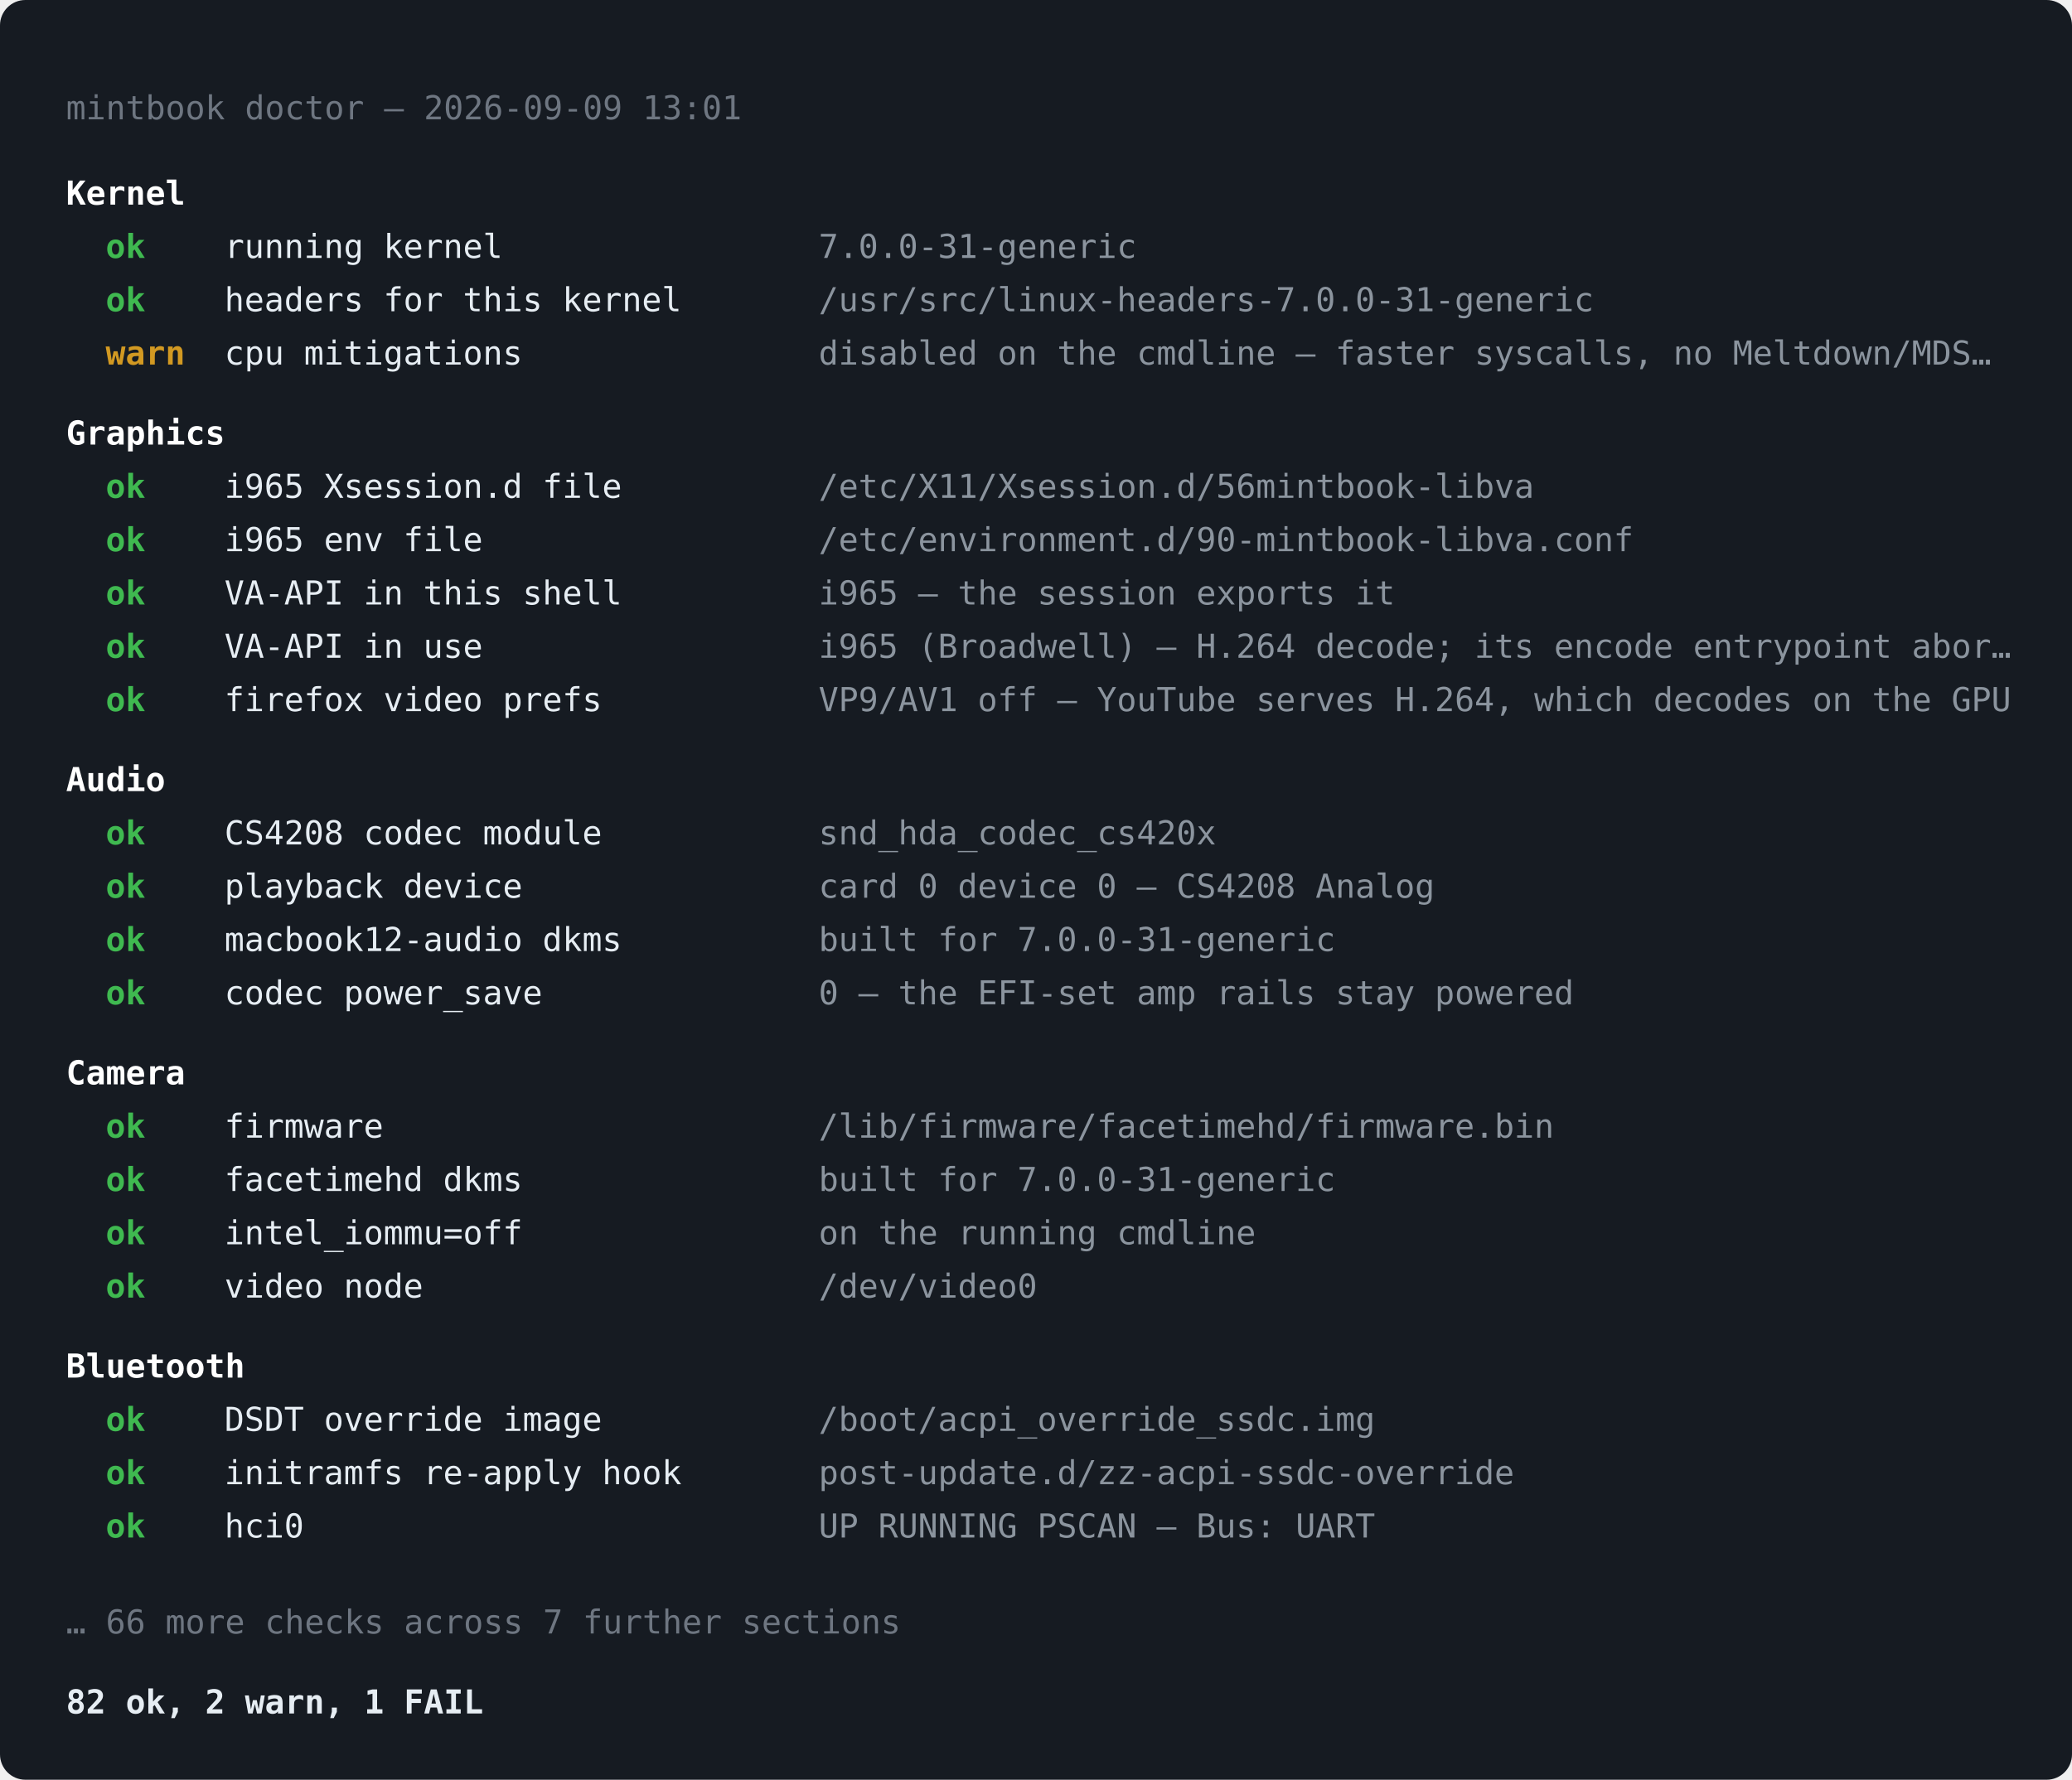
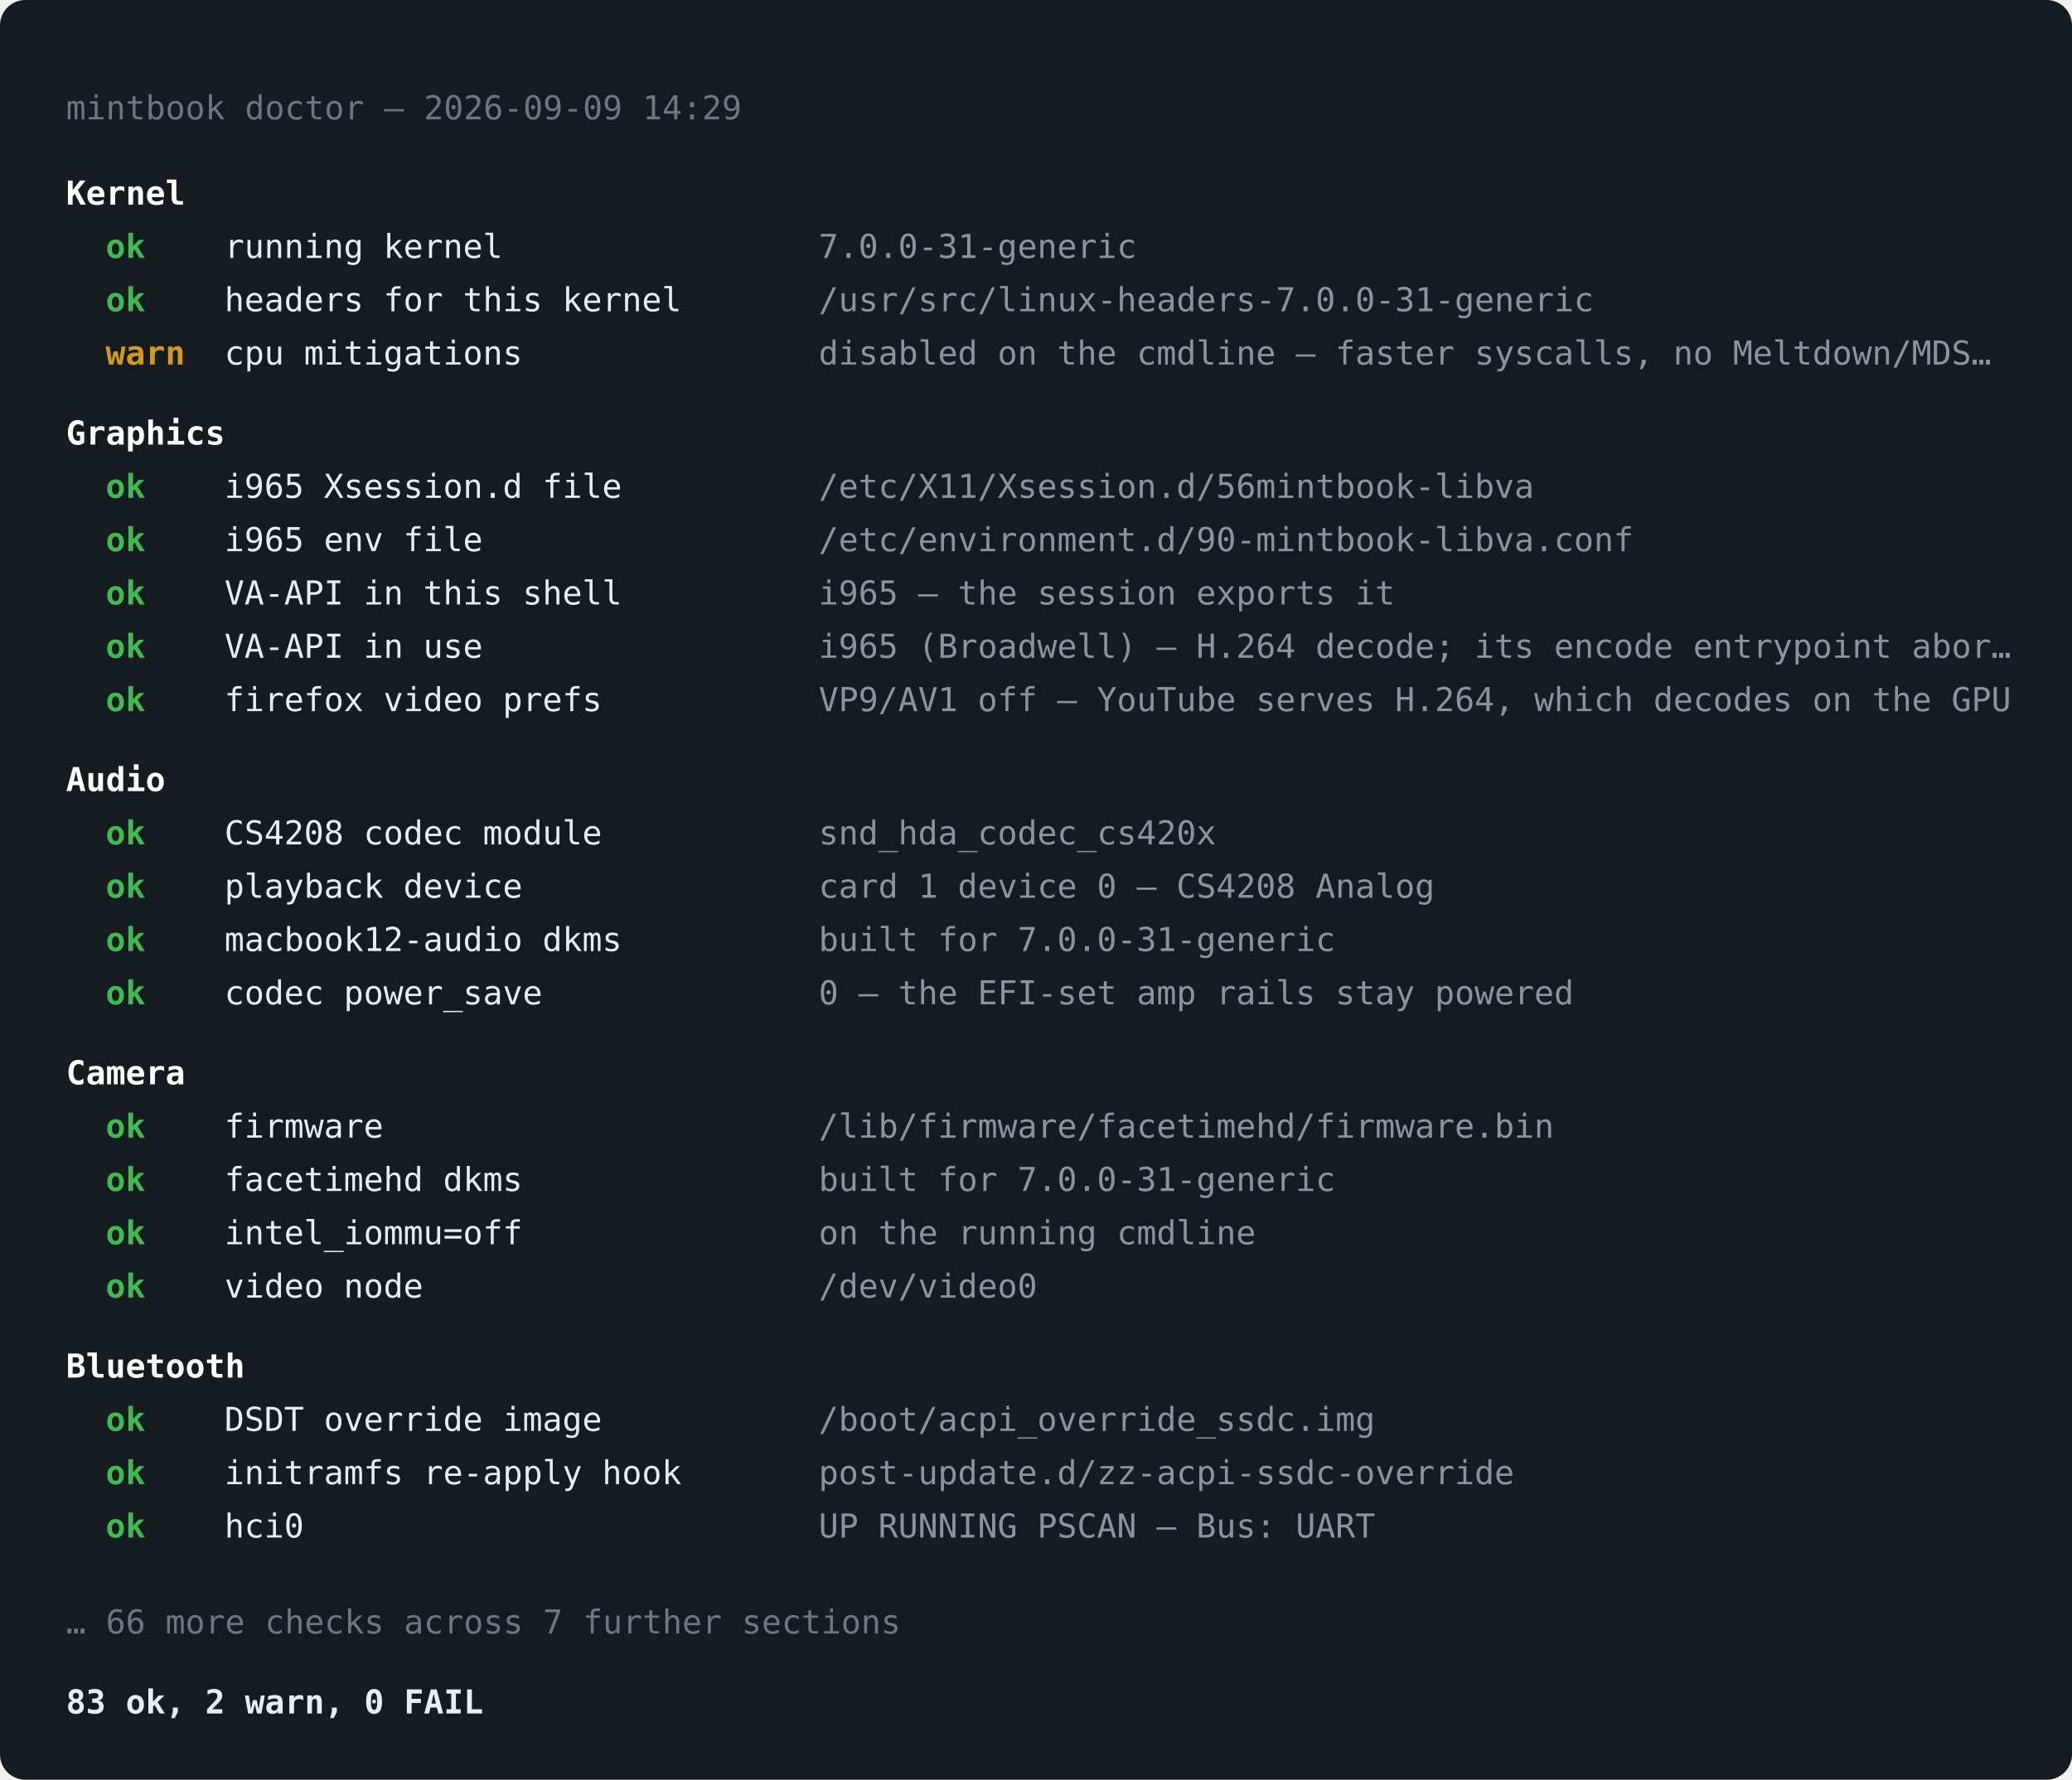
- <svg xmlns="http://www.w3.org/2000/svg" width="816" height="701" viewBox="0 0 816 701" role="img" aria-label="82 ok, 2 warn, 1 FAIL">
+ <svg xmlns="http://www.w3.org/2000/svg" width="816" height="701" viewBox="0 0 816 701" role="img" aria-label="83 ok, 2 warn, 0 FAIL">
  <rect width="816" height="701" rx="10" fill="#161b22" />
-   <text x="26.0" y="47.0" fill="#6e7681" font-family="ui-monospace, SFMono-Regular, Menlo, Consolas, &quot;DejaVu Sans Mono&quot;, monospace" font-size="13" font-weight="normal" xml:space="preserve">mintbook doctor — 2026-09-09 13:01</text>
+   <text x="26.0" y="47.0" fill="#6e7681" font-family="ui-monospace, SFMono-Regular, Menlo, Consolas, &quot;DejaVu Sans Mono&quot;, monospace" font-size="13" font-weight="normal" xml:space="preserve">mintbook doctor — 2026-09-09 14:29</text>
  <text x="26.0" y="80.6" fill="#ffffff" font-family="ui-monospace, SFMono-Regular, Menlo, Consolas, &quot;DejaVu Sans Mono&quot;, monospace" font-size="13" font-weight="bold" xml:space="preserve">Kernel</text>
  <text x="41.6" y="101.6" fill="#3fb950" font-family="ui-monospace, SFMono-Regular, Menlo, Consolas, &quot;DejaVu Sans Mono&quot;, monospace" font-size="13" font-weight="bold" xml:space="preserve">ok</text>
  <text x="88.4" y="101.6" fill="#e6edf3" font-family="ui-monospace, SFMono-Regular, Menlo, Consolas, &quot;DejaVu Sans Mono&quot;, monospace" font-size="13" font-weight="normal" xml:space="preserve">running kernel</text>
  <text x="322.4" y="101.6" fill="#8b949e" font-family="ui-monospace, SFMono-Regular, Menlo, Consolas, &quot;DejaVu Sans Mono&quot;, monospace" font-size="13" font-weight="normal" xml:space="preserve">7.0.0-31-generic</text>
  <text x="41.6" y="122.6" fill="#3fb950" font-family="ui-monospace, SFMono-Regular, Menlo, Consolas, &quot;DejaVu Sans Mono&quot;, monospace" font-size="13" font-weight="bold" xml:space="preserve">ok</text>
  <text x="88.4" y="122.6" fill="#e6edf3" font-family="ui-monospace, SFMono-Regular, Menlo, Consolas, &quot;DejaVu Sans Mono&quot;, monospace" font-size="13" font-weight="normal" xml:space="preserve">headers for this kernel</text>
  <text x="322.4" y="122.6" fill="#8b949e" font-family="ui-monospace, SFMono-Regular, Menlo, Consolas, &quot;DejaVu Sans Mono&quot;, monospace" font-size="13" font-weight="normal" xml:space="preserve">/usr/src/linux-headers-7.0.0-31-generic</text>
  <text x="41.6" y="143.6" fill="#d29922" font-family="ui-monospace, SFMono-Regular, Menlo, Consolas, &quot;DejaVu Sans Mono&quot;, monospace" font-size="13" font-weight="bold" xml:space="preserve">warn</text>
  <text x="88.4" y="143.6" fill="#e6edf3" font-family="ui-monospace, SFMono-Regular, Menlo, Consolas, &quot;DejaVu Sans Mono&quot;, monospace" font-size="13" font-weight="normal" xml:space="preserve">cpu mitigations</text>
  <text x="322.4" y="143.6" fill="#8b949e" font-family="ui-monospace, SFMono-Regular, Menlo, Consolas, &quot;DejaVu Sans Mono&quot;, monospace" font-size="13" font-weight="normal" xml:space="preserve">disabled on the cmdline — faster syscalls, no Meltdown/MDS…</text>
  <text x="26.0" y="175.1" fill="#ffffff" font-family="ui-monospace, SFMono-Regular, Menlo, Consolas, &quot;DejaVu Sans Mono&quot;, monospace" font-size="13" font-weight="bold" xml:space="preserve">Graphics</text>
  <text x="41.6" y="196.1" fill="#3fb950" font-family="ui-monospace, SFMono-Regular, Menlo, Consolas, &quot;DejaVu Sans Mono&quot;, monospace" font-size="13" font-weight="bold" xml:space="preserve">ok</text>
  <text x="88.4" y="196.1" fill="#e6edf3" font-family="ui-monospace, SFMono-Regular, Menlo, Consolas, &quot;DejaVu Sans Mono&quot;, monospace" font-size="13" font-weight="normal" xml:space="preserve">i965 Xsession.d file</text>
  <text x="322.4" y="196.1" fill="#8b949e" font-family="ui-monospace, SFMono-Regular, Menlo, Consolas, &quot;DejaVu Sans Mono&quot;, monospace" font-size="13" font-weight="normal" xml:space="preserve">/etc/X11/Xsession.d/56mintbook-libva</text>
  <text x="41.6" y="217.1" fill="#3fb950" font-family="ui-monospace, SFMono-Regular, Menlo, Consolas, &quot;DejaVu Sans Mono&quot;, monospace" font-size="13" font-weight="bold" xml:space="preserve">ok</text>
  <text x="88.4" y="217.1" fill="#e6edf3" font-family="ui-monospace, SFMono-Regular, Menlo, Consolas, &quot;DejaVu Sans Mono&quot;, monospace" font-size="13" font-weight="normal" xml:space="preserve">i965 env file</text>
  <text x="322.4" y="217.1" fill="#8b949e" font-family="ui-monospace, SFMono-Regular, Menlo, Consolas, &quot;DejaVu Sans Mono&quot;, monospace" font-size="13" font-weight="normal" xml:space="preserve">/etc/environment.d/90-mintbook-libva.conf</text>
  <text x="41.6" y="238.1" fill="#3fb950" font-family="ui-monospace, SFMono-Regular, Menlo, Consolas, &quot;DejaVu Sans Mono&quot;, monospace" font-size="13" font-weight="bold" xml:space="preserve">ok</text>
  <text x="88.4" y="238.1" fill="#e6edf3" font-family="ui-monospace, SFMono-Regular, Menlo, Consolas, &quot;DejaVu Sans Mono&quot;, monospace" font-size="13" font-weight="normal" xml:space="preserve">VA-API in this shell</text>
  <text x="322.4" y="238.1" fill="#8b949e" font-family="ui-monospace, SFMono-Regular, Menlo, Consolas, &quot;DejaVu Sans Mono&quot;, monospace" font-size="13" font-weight="normal" xml:space="preserve">i965 — the session exports it</text>
  <text x="41.6" y="259.1" fill="#3fb950" font-family="ui-monospace, SFMono-Regular, Menlo, Consolas, &quot;DejaVu Sans Mono&quot;, monospace" font-size="13" font-weight="bold" xml:space="preserve">ok</text>
  <text x="88.4" y="259.1" fill="#e6edf3" font-family="ui-monospace, SFMono-Regular, Menlo, Consolas, &quot;DejaVu Sans Mono&quot;, monospace" font-size="13" font-weight="normal" xml:space="preserve">VA-API in use</text>
  <text x="322.4" y="259.1" fill="#8b949e" font-family="ui-monospace, SFMono-Regular, Menlo, Consolas, &quot;DejaVu Sans Mono&quot;, monospace" font-size="13" font-weight="normal" xml:space="preserve">i965 (Broadwell) — H.264 decode; its encode entrypoint abor…</text>
  <text x="41.6" y="280.1" fill="#3fb950" font-family="ui-monospace, SFMono-Regular, Menlo, Consolas, &quot;DejaVu Sans Mono&quot;, monospace" font-size="13" font-weight="bold" xml:space="preserve">ok</text>
  <text x="88.4" y="280.1" fill="#e6edf3" font-family="ui-monospace, SFMono-Regular, Menlo, Consolas, &quot;DejaVu Sans Mono&quot;, monospace" font-size="13" font-weight="normal" xml:space="preserve">firefox video prefs</text>
  <text x="322.4" y="280.1" fill="#8b949e" font-family="ui-monospace, SFMono-Regular, Menlo, Consolas, &quot;DejaVu Sans Mono&quot;, monospace" font-size="13" font-weight="normal" xml:space="preserve">VP9/AV1 off — YouTube serves H.264, which decodes on the GPU</text>
  <text x="26.0" y="311.6" fill="#ffffff" font-family="ui-monospace, SFMono-Regular, Menlo, Consolas, &quot;DejaVu Sans Mono&quot;, monospace" font-size="13" font-weight="bold" xml:space="preserve">Audio</text>
  <text x="41.6" y="332.6" fill="#3fb950" font-family="ui-monospace, SFMono-Regular, Menlo, Consolas, &quot;DejaVu Sans Mono&quot;, monospace" font-size="13" font-weight="bold" xml:space="preserve">ok</text>
  <text x="88.4" y="332.6" fill="#e6edf3" font-family="ui-monospace, SFMono-Regular, Menlo, Consolas, &quot;DejaVu Sans Mono&quot;, monospace" font-size="13" font-weight="normal" xml:space="preserve">CS4208 codec module</text>
  <text x="322.4" y="332.6" fill="#8b949e" font-family="ui-monospace, SFMono-Regular, Menlo, Consolas, &quot;DejaVu Sans Mono&quot;, monospace" font-size="13" font-weight="normal" xml:space="preserve">snd_hda_codec_cs420x</text>
  <text x="41.6" y="353.6" fill="#3fb950" font-family="ui-monospace, SFMono-Regular, Menlo, Consolas, &quot;DejaVu Sans Mono&quot;, monospace" font-size="13" font-weight="bold" xml:space="preserve">ok</text>
  <text x="88.4" y="353.6" fill="#e6edf3" font-family="ui-monospace, SFMono-Regular, Menlo, Consolas, &quot;DejaVu Sans Mono&quot;, monospace" font-size="13" font-weight="normal" xml:space="preserve">playback device</text>
-   <text x="322.4" y="353.6" fill="#8b949e" font-family="ui-monospace, SFMono-Regular, Menlo, Consolas, &quot;DejaVu Sans Mono&quot;, monospace" font-size="13" font-weight="normal" xml:space="preserve">card 0 device 0 — CS4208 Analog</text>
+   <text x="322.4" y="353.6" fill="#8b949e" font-family="ui-monospace, SFMono-Regular, Menlo, Consolas, &quot;DejaVu Sans Mono&quot;, monospace" font-size="13" font-weight="normal" xml:space="preserve">card 1 device 0 — CS4208 Analog</text>
  <text x="41.6" y="374.6" fill="#3fb950" font-family="ui-monospace, SFMono-Regular, Menlo, Consolas, &quot;DejaVu Sans Mono&quot;, monospace" font-size="13" font-weight="bold" xml:space="preserve">ok</text>
  <text x="88.4" y="374.6" fill="#e6edf3" font-family="ui-monospace, SFMono-Regular, Menlo, Consolas, &quot;DejaVu Sans Mono&quot;, monospace" font-size="13" font-weight="normal" xml:space="preserve">macbook12-audio dkms</text>
  <text x="322.4" y="374.6" fill="#8b949e" font-family="ui-monospace, SFMono-Regular, Menlo, Consolas, &quot;DejaVu Sans Mono&quot;, monospace" font-size="13" font-weight="normal" xml:space="preserve">built for 7.0.0-31-generic</text>
  <text x="41.6" y="395.6" fill="#3fb950" font-family="ui-monospace, SFMono-Regular, Menlo, Consolas, &quot;DejaVu Sans Mono&quot;, monospace" font-size="13" font-weight="bold" xml:space="preserve">ok</text>
  <text x="88.4" y="395.6" fill="#e6edf3" font-family="ui-monospace, SFMono-Regular, Menlo, Consolas, &quot;DejaVu Sans Mono&quot;, monospace" font-size="13" font-weight="normal" xml:space="preserve">codec power_save</text>
  <text x="322.4" y="395.6" fill="#8b949e" font-family="ui-monospace, SFMono-Regular, Menlo, Consolas, &quot;DejaVu Sans Mono&quot;, monospace" font-size="13" font-weight="normal" xml:space="preserve">0 — the EFI-set amp rails stay powered</text>
  <text x="26.0" y="427.1" fill="#ffffff" font-family="ui-monospace, SFMono-Regular, Menlo, Consolas, &quot;DejaVu Sans Mono&quot;, monospace" font-size="13" font-weight="bold" xml:space="preserve">Camera</text>
  <text x="41.6" y="448.1" fill="#3fb950" font-family="ui-monospace, SFMono-Regular, Menlo, Consolas, &quot;DejaVu Sans Mono&quot;, monospace" font-size="13" font-weight="bold" xml:space="preserve">ok</text>
  <text x="88.4" y="448.1" fill="#e6edf3" font-family="ui-monospace, SFMono-Regular, Menlo, Consolas, &quot;DejaVu Sans Mono&quot;, monospace" font-size="13" font-weight="normal" xml:space="preserve">firmware</text>
  <text x="322.4" y="448.1" fill="#8b949e" font-family="ui-monospace, SFMono-Regular, Menlo, Consolas, &quot;DejaVu Sans Mono&quot;, monospace" font-size="13" font-weight="normal" xml:space="preserve">/lib/firmware/facetimehd/firmware.bin</text>
  <text x="41.6" y="469.1" fill="#3fb950" font-family="ui-monospace, SFMono-Regular, Menlo, Consolas, &quot;DejaVu Sans Mono&quot;, monospace" font-size="13" font-weight="bold" xml:space="preserve">ok</text>
  <text x="88.4" y="469.1" fill="#e6edf3" font-family="ui-monospace, SFMono-Regular, Menlo, Consolas, &quot;DejaVu Sans Mono&quot;, monospace" font-size="13" font-weight="normal" xml:space="preserve">facetimehd dkms</text>
  <text x="322.4" y="469.1" fill="#8b949e" font-family="ui-monospace, SFMono-Regular, Menlo, Consolas, &quot;DejaVu Sans Mono&quot;, monospace" font-size="13" font-weight="normal" xml:space="preserve">built for 7.0.0-31-generic</text>
  <text x="41.6" y="490.1" fill="#3fb950" font-family="ui-monospace, SFMono-Regular, Menlo, Consolas, &quot;DejaVu Sans Mono&quot;, monospace" font-size="13" font-weight="bold" xml:space="preserve">ok</text>
  <text x="88.4" y="490.1" fill="#e6edf3" font-family="ui-monospace, SFMono-Regular, Menlo, Consolas, &quot;DejaVu Sans Mono&quot;, monospace" font-size="13" font-weight="normal" xml:space="preserve">intel_iommu=off</text>
  <text x="322.4" y="490.1" fill="#8b949e" font-family="ui-monospace, SFMono-Regular, Menlo, Consolas, &quot;DejaVu Sans Mono&quot;, monospace" font-size="13" font-weight="normal" xml:space="preserve">on the running cmdline</text>
  <text x="41.6" y="511.1" fill="#3fb950" font-family="ui-monospace, SFMono-Regular, Menlo, Consolas, &quot;DejaVu Sans Mono&quot;, monospace" font-size="13" font-weight="bold" xml:space="preserve">ok</text>
  <text x="88.4" y="511.1" fill="#e6edf3" font-family="ui-monospace, SFMono-Regular, Menlo, Consolas, &quot;DejaVu Sans Mono&quot;, monospace" font-size="13" font-weight="normal" xml:space="preserve">video node</text>
  <text x="322.4" y="511.1" fill="#8b949e" font-family="ui-monospace, SFMono-Regular, Menlo, Consolas, &quot;DejaVu Sans Mono&quot;, monospace" font-size="13" font-weight="normal" xml:space="preserve">/dev/video0</text>
  <text x="26.0" y="542.6" fill="#ffffff" font-family="ui-monospace, SFMono-Regular, Menlo, Consolas, &quot;DejaVu Sans Mono&quot;, monospace" font-size="13" font-weight="bold" xml:space="preserve">Bluetooth</text>
  <text x="41.6" y="563.6" fill="#3fb950" font-family="ui-monospace, SFMono-Regular, Menlo, Consolas, &quot;DejaVu Sans Mono&quot;, monospace" font-size="13" font-weight="bold" xml:space="preserve">ok</text>
  <text x="88.4" y="563.6" fill="#e6edf3" font-family="ui-monospace, SFMono-Regular, Menlo, Consolas, &quot;DejaVu Sans Mono&quot;, monospace" font-size="13" font-weight="normal" xml:space="preserve">DSDT override image</text>
  <text x="322.4" y="563.6" fill="#8b949e" font-family="ui-monospace, SFMono-Regular, Menlo, Consolas, &quot;DejaVu Sans Mono&quot;, monospace" font-size="13" font-weight="normal" xml:space="preserve">/boot/acpi_override_ssdc.img</text>
  <text x="41.6" y="584.6" fill="#3fb950" font-family="ui-monospace, SFMono-Regular, Menlo, Consolas, &quot;DejaVu Sans Mono&quot;, monospace" font-size="13" font-weight="bold" xml:space="preserve">ok</text>
  <text x="88.4" y="584.6" fill="#e6edf3" font-family="ui-monospace, SFMono-Regular, Menlo, Consolas, &quot;DejaVu Sans Mono&quot;, monospace" font-size="13" font-weight="normal" xml:space="preserve">initramfs re-apply hook</text>
  <text x="322.4" y="584.6" fill="#8b949e" font-family="ui-monospace, SFMono-Regular, Menlo, Consolas, &quot;DejaVu Sans Mono&quot;, monospace" font-size="13" font-weight="normal" xml:space="preserve">post-update.d/zz-acpi-ssdc-override</text>
  <text x="41.6" y="605.6" fill="#3fb950" font-family="ui-monospace, SFMono-Regular, Menlo, Consolas, &quot;DejaVu Sans Mono&quot;, monospace" font-size="13" font-weight="bold" xml:space="preserve">ok</text>
  <text x="88.4" y="605.6" fill="#e6edf3" font-family="ui-monospace, SFMono-Regular, Menlo, Consolas, &quot;DejaVu Sans Mono&quot;, monospace" font-size="13" font-weight="normal" xml:space="preserve">hci0</text>
  <text x="322.4" y="605.6" fill="#8b949e" font-family="ui-monospace, SFMono-Regular, Menlo, Consolas, &quot;DejaVu Sans Mono&quot;, monospace" font-size="13" font-weight="normal" xml:space="preserve">UP RUNNING PSCAN — Bus: UART</text>
  <text x="26.0" y="643.4" fill="#6e7681" font-family="ui-monospace, SFMono-Regular, Menlo, Consolas, &quot;DejaVu Sans Mono&quot;, monospace" font-size="13" font-weight="normal" xml:space="preserve">… 66 more checks across 7 further sections</text>
-   <text x="26.0" y="674.9" fill="#e6edf3" font-family="ui-monospace, SFMono-Regular, Menlo, Consolas, &quot;DejaVu Sans Mono&quot;, monospace" font-size="13" font-weight="bold" xml:space="preserve">82 ok, 2 warn, 1 FAIL</text>
+   <text x="26.0" y="674.9" fill="#e6edf3" font-family="ui-monospace, SFMono-Regular, Menlo, Consolas, &quot;DejaVu Sans Mono&quot;, monospace" font-size="13" font-weight="bold" xml:space="preserve">83 ok, 2 warn, 0 FAIL</text>
</svg>
